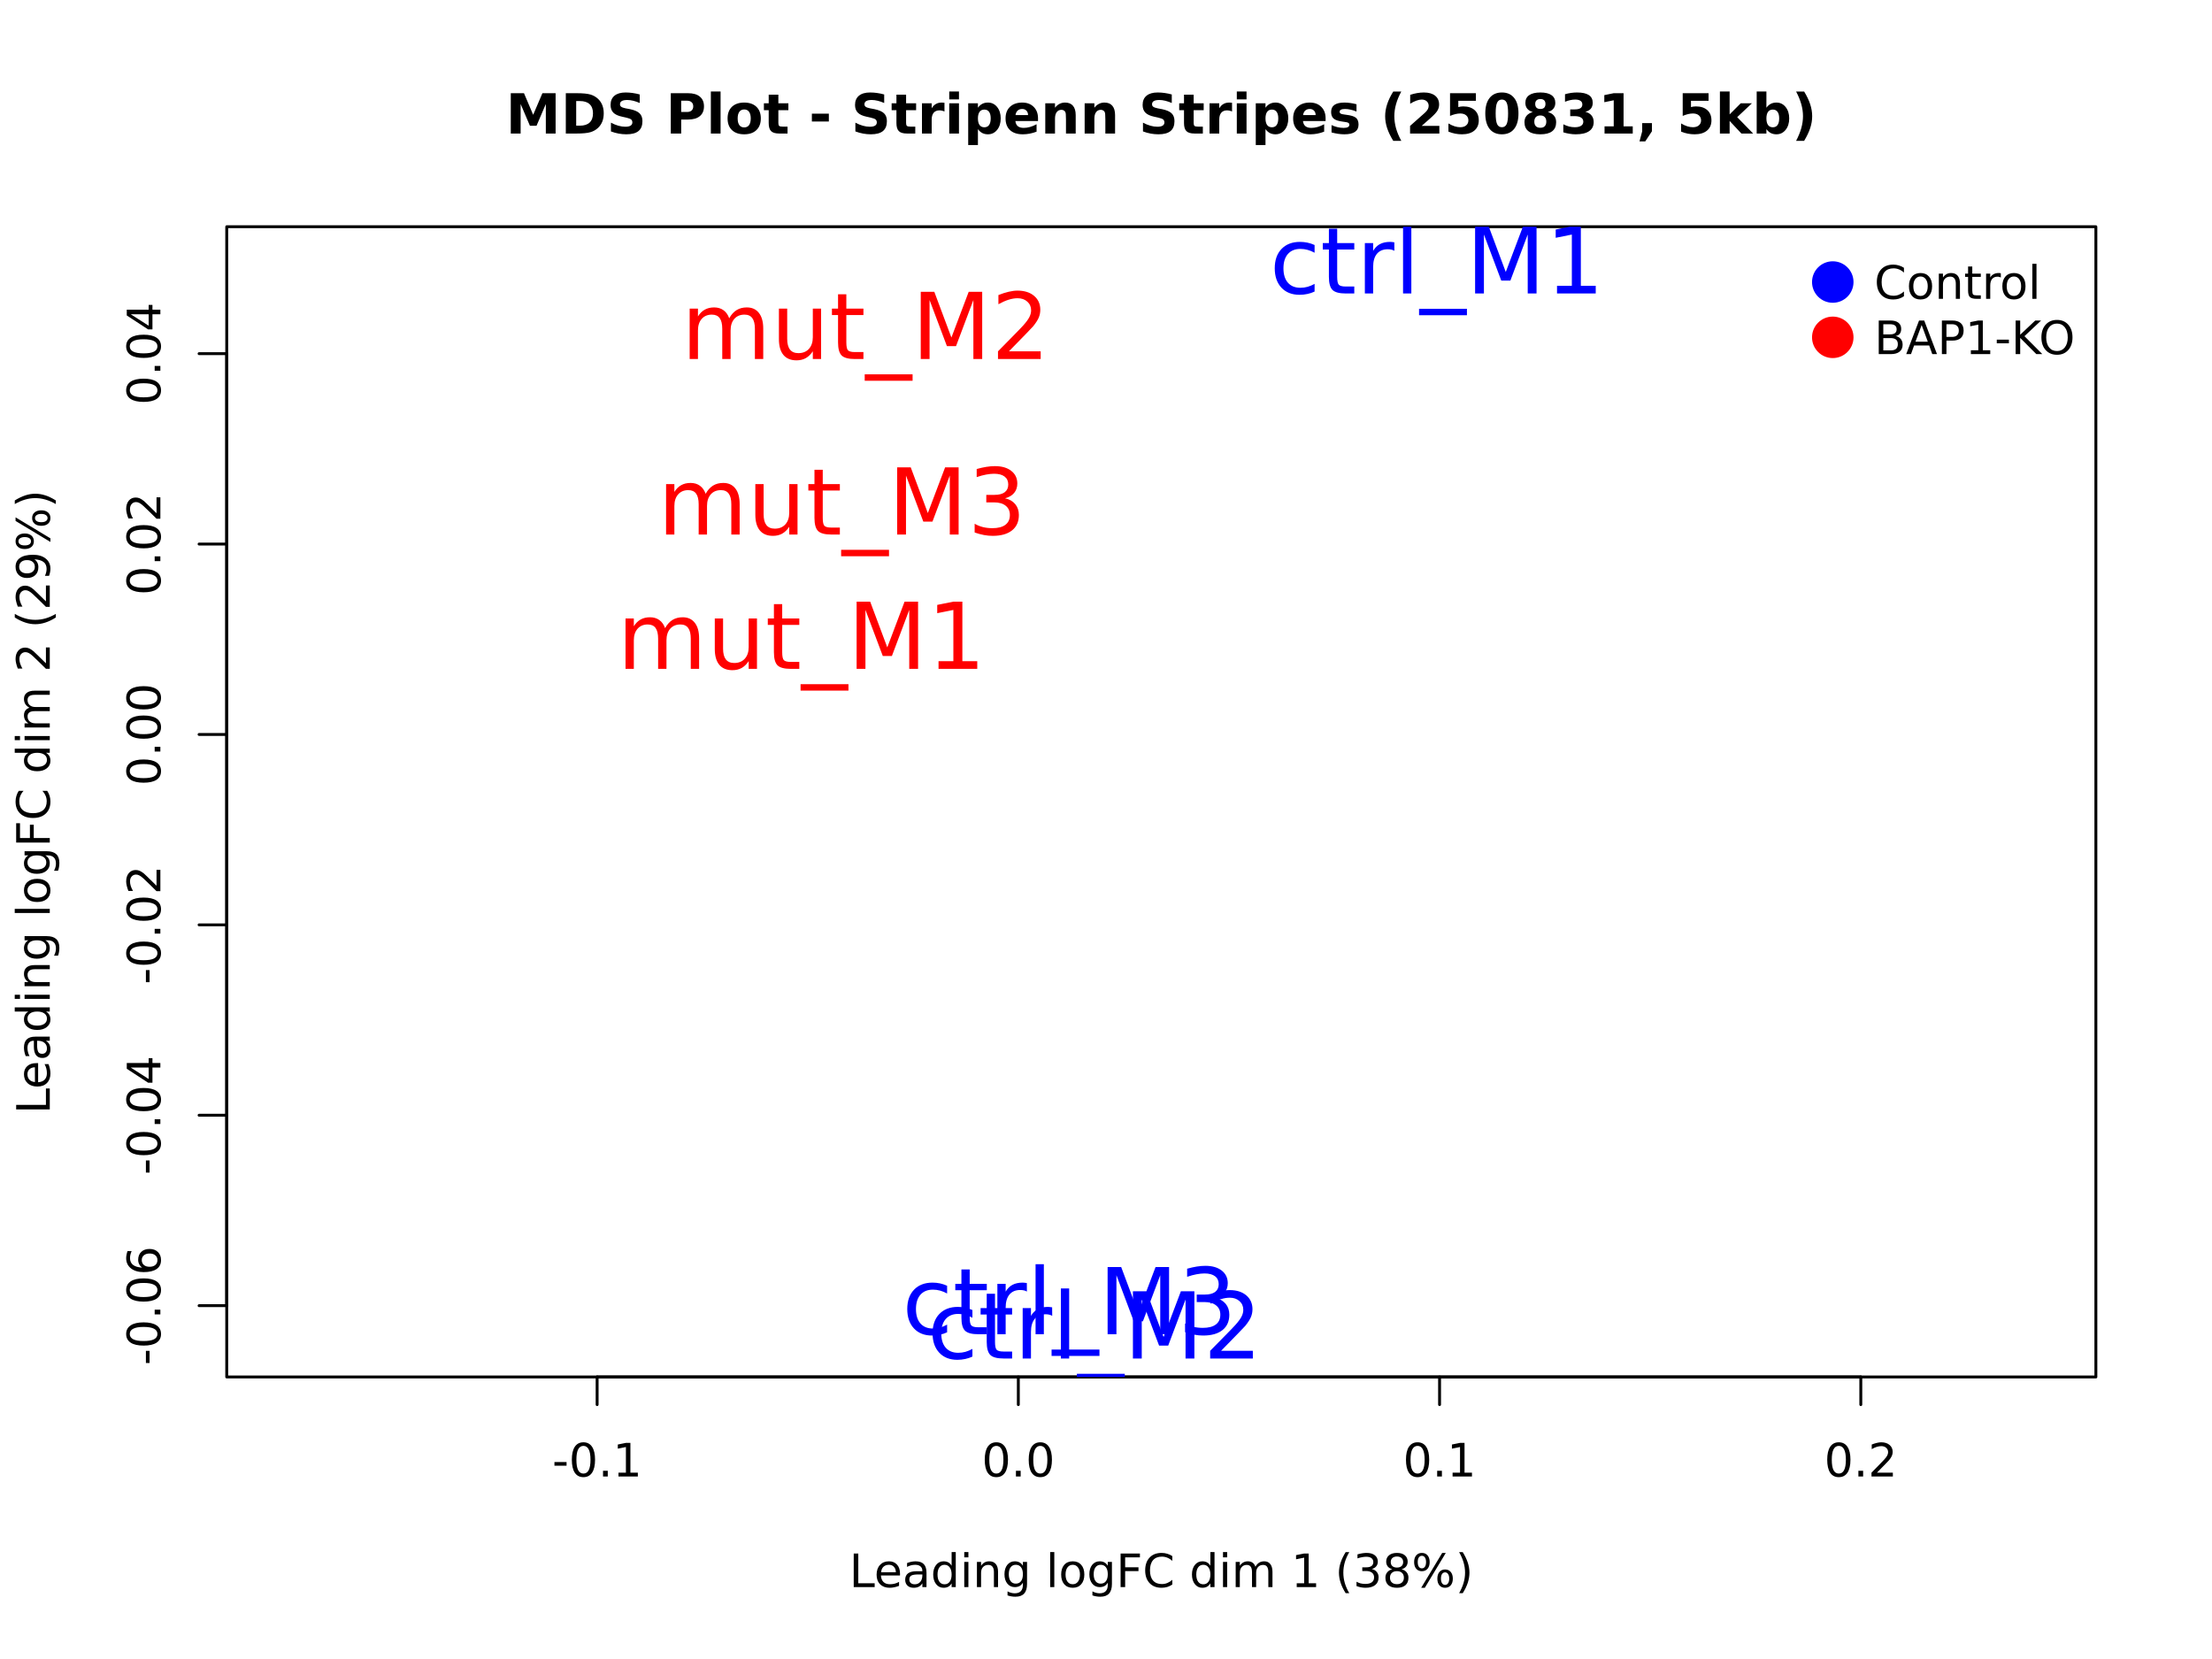
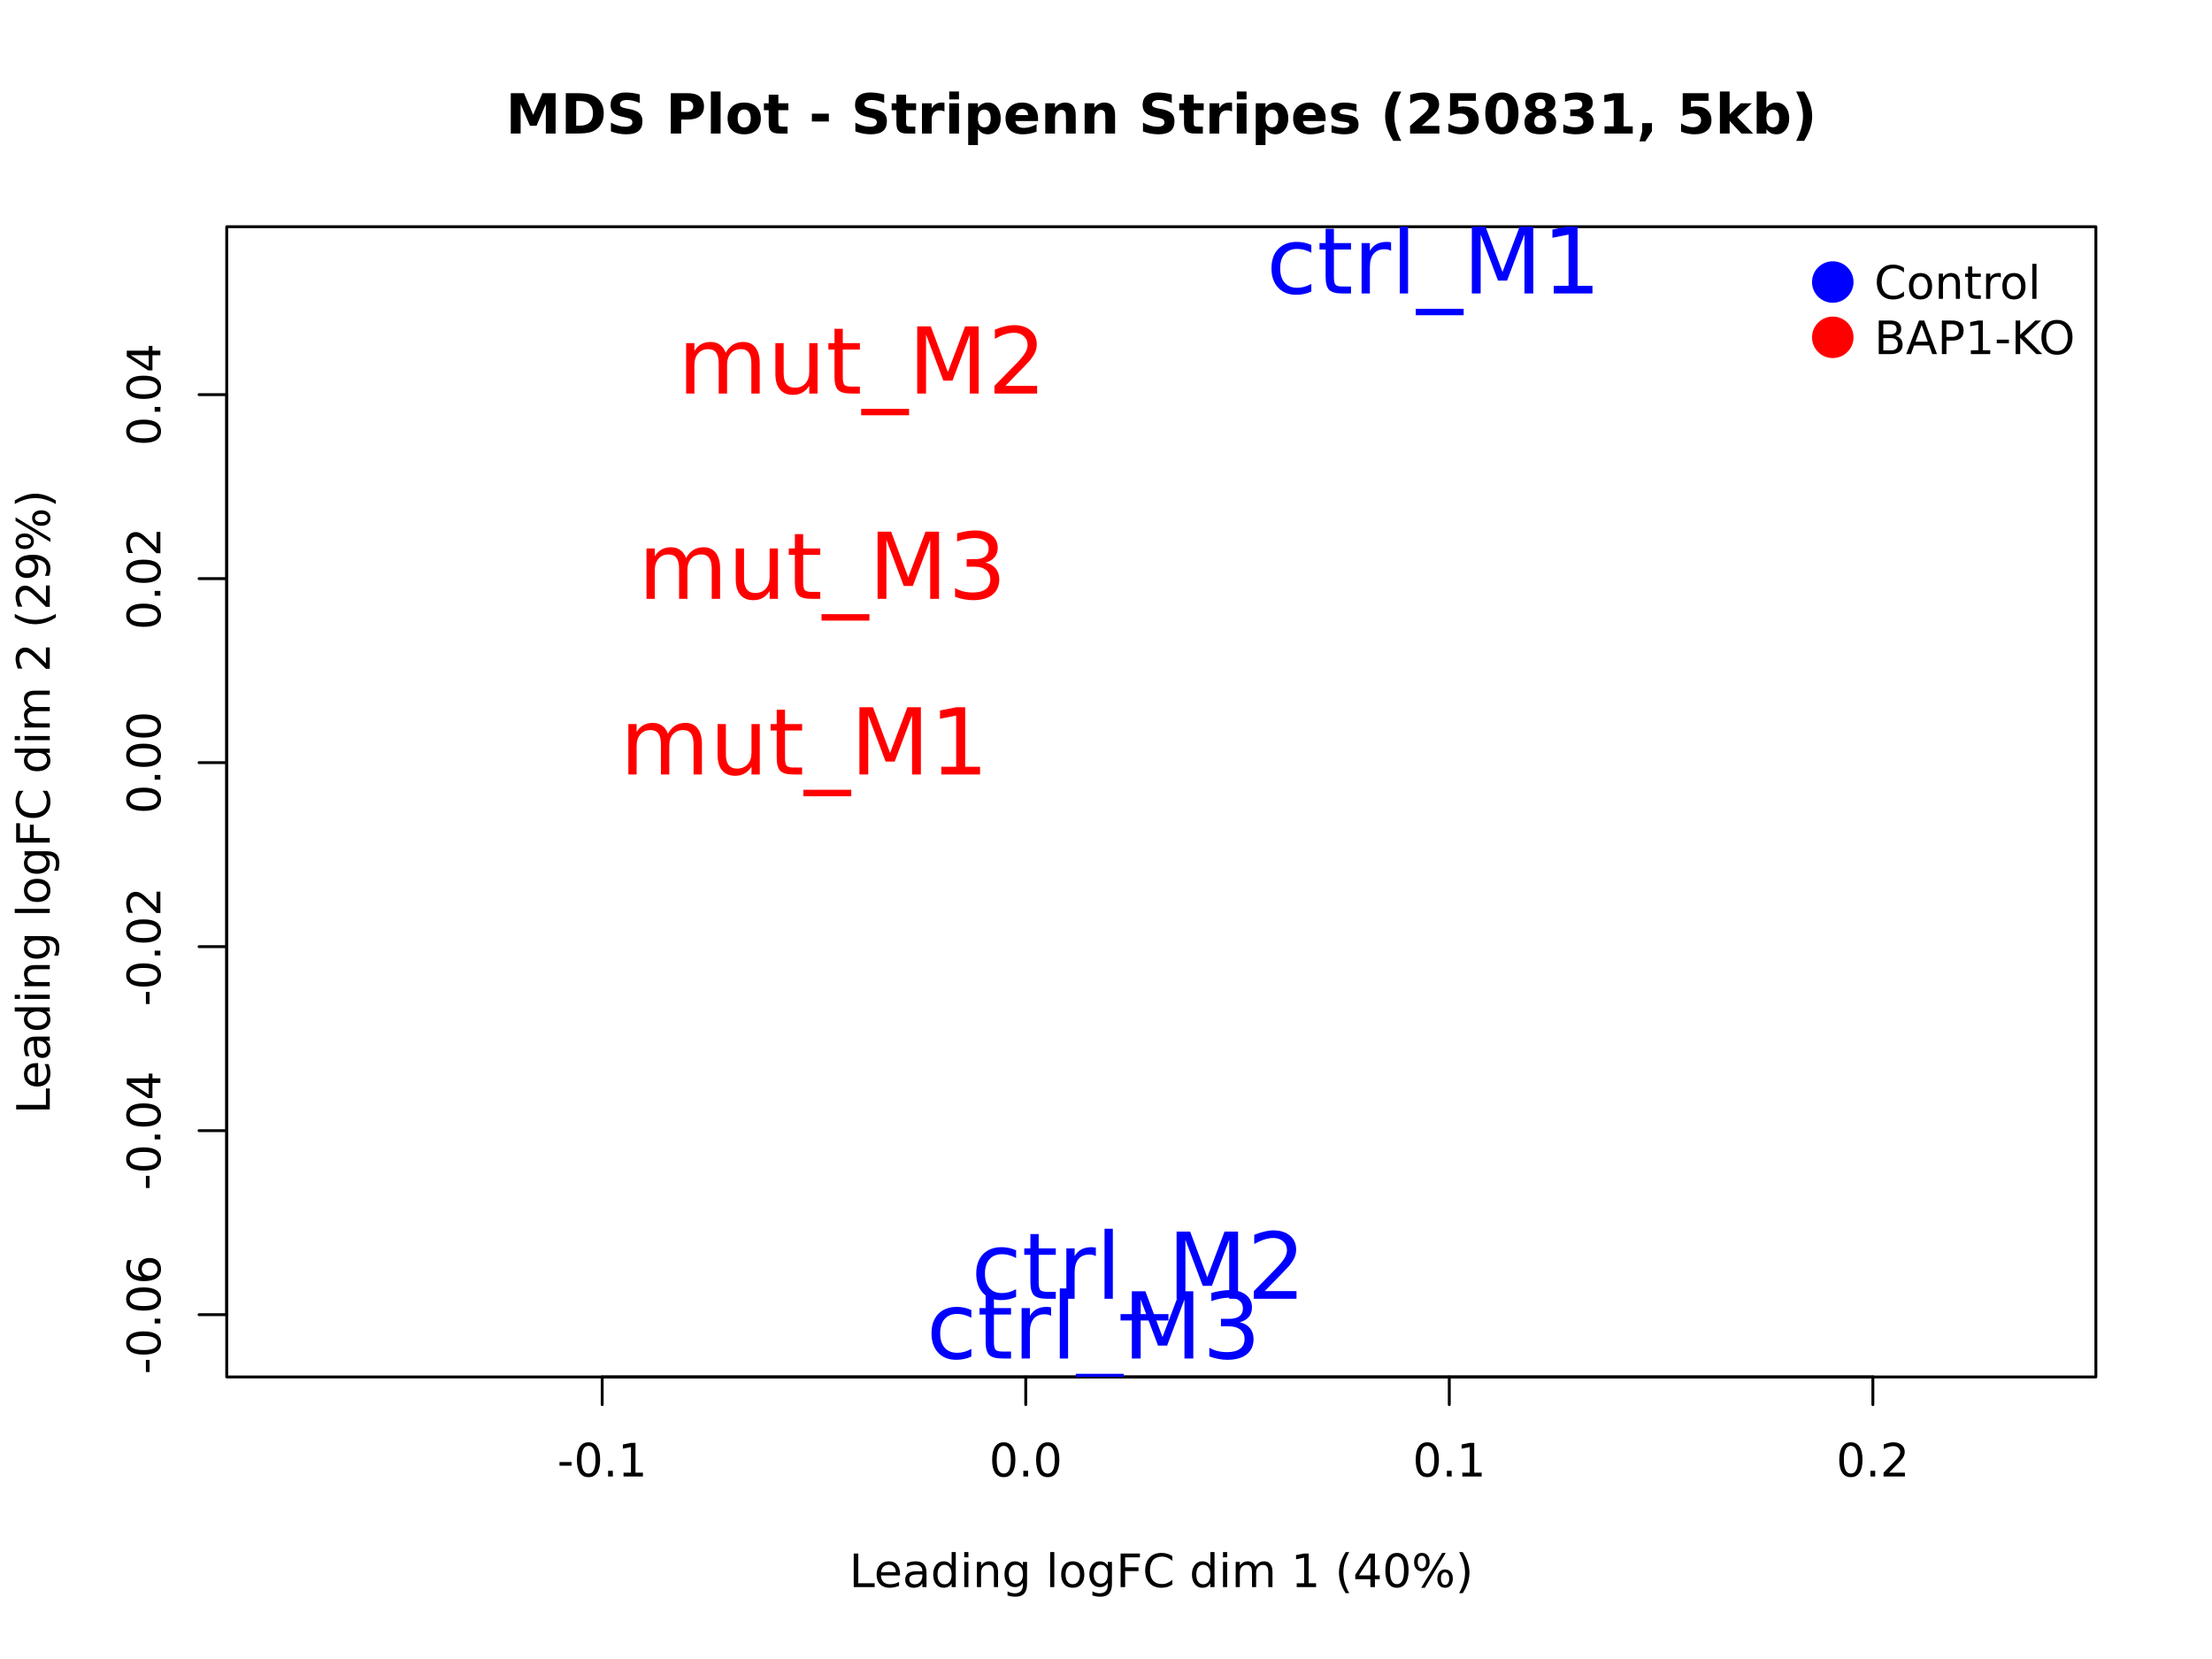
<svg xmlns="http://www.w3.org/2000/svg" width="576.00pt" height="432.00pt" viewBox="0 0 576.00 432.00">
  <g class="svglite">
    <defs>
      <style type="text/css">
    .svglite line, .svglite polyline, .svglite polygon, .svglite path, .svglite rect, .svglite circle {
      fill: none;
      stroke: #000000;
      stroke-linecap: round;
      stroke-linejoin: round;
      stroke-miterlimit: 10.00;
    }
    .svglite text {
      white-space: pre;
    }
    .svglite g.glyphgroup path {
      fill: inherit;
      stroke: none;
    }
  </style>
    </defs>
    <rect width="100%" height="100%" style="stroke: none; fill: #FFFFFF;" />
    <defs>
      <clipPath id="cpMC4wMHw1NzYuMDB8MC4wMHw0MzIuMDA=">
        <rect x="0.00" y="0.00" width="576.00" height="432.00" />
      </clipPath>
    </defs>
    <g clip-path="url(#cpMC4wMHw1NzYuMDB8MC4wMHw0MzIuMDA=)">
-       <line x1="155.49" y1="358.56" x2="484.55" y2="358.56" style="stroke-width: 0.75;" />
-       <line x1="155.49" y1="358.56" x2="155.49" y2="365.76" style="stroke-width: 0.75;" />
-       <line x1="265.17" y1="358.56" x2="265.17" y2="365.76" style="stroke-width: 0.75;" />
-       <line x1="374.86" y1="358.56" x2="374.86" y2="365.76" style="stroke-width: 0.75;" />
-       <line x1="484.55" y1="358.56" x2="484.55" y2="365.76" style="stroke-width: 0.75;" />
-       <text x="155.49" y="384.48" text-anchor="middle" style="font-size: 12.00px; font-family: &quot;DejaVu Sans&quot;;" textLength="23.42px" lengthAdjust="spacingAndGlyphs">-0.1</text>
-       <text x="265.17" y="384.48" text-anchor="middle" style="font-size: 12.00px; font-family: &quot;DejaVu Sans&quot;;" textLength="19.09px" lengthAdjust="spacingAndGlyphs">0.0</text>
-       <text x="374.86" y="384.48" text-anchor="middle" style="font-size: 12.00px; font-family: &quot;DejaVu Sans&quot;;" textLength="19.09px" lengthAdjust="spacingAndGlyphs">0.1</text>
-       <text x="484.55" y="384.48" text-anchor="middle" style="font-size: 12.00px; font-family: &quot;DejaVu Sans&quot;;" textLength="19.09px" lengthAdjust="spacingAndGlyphs">0.2</text>
-       <line x1="59.04" y1="339.99" x2="59.04" y2="92.09" style="stroke-width: 0.75;" />
-       <line x1="59.04" y1="339.99" x2="51.84" y2="339.99" style="stroke-width: 0.75;" />
-       <line x1="59.04" y1="290.41" x2="51.84" y2="290.41" style="stroke-width: 0.75;" />
-       <line x1="59.04" y1="240.83" x2="51.84" y2="240.83" style="stroke-width: 0.75;" />
-       <line x1="59.04" y1="191.25" x2="51.84" y2="191.25" style="stroke-width: 0.75;" />
-       <line x1="59.04" y1="141.67" x2="51.84" y2="141.67" style="stroke-width: 0.75;" />
-       <line x1="59.04" y1="92.09" x2="51.84" y2="92.09" style="stroke-width: 0.75;" />
-       <text transform="translate(41.76,339.99) rotate(-90)" text-anchor="middle" style="font-size: 12.00px; font-family: &quot;DejaVu Sans&quot;;" textLength="31.06px" lengthAdjust="spacingAndGlyphs">-0.06</text>
-       <text transform="translate(41.76,290.41) rotate(-90)" text-anchor="middle" style="font-size: 12.00px; font-family: &quot;DejaVu Sans&quot;;" textLength="31.06px" lengthAdjust="spacingAndGlyphs">-0.04</text>
-       <text transform="translate(41.76,240.83) rotate(-90)" text-anchor="middle" style="font-size: 12.00px; font-family: &quot;DejaVu Sans&quot;;" textLength="31.06px" lengthAdjust="spacingAndGlyphs">-0.02</text>
-       <text transform="translate(41.76,191.25) rotate(-90)" text-anchor="middle" style="font-size: 12.00px; font-family: &quot;DejaVu Sans&quot;;" textLength="26.73px" lengthAdjust="spacingAndGlyphs">0.00</text>
-       <text transform="translate(41.76,141.67) rotate(-90)" text-anchor="middle" style="font-size: 12.00px; font-family: &quot;DejaVu Sans&quot;;" textLength="26.73px" lengthAdjust="spacingAndGlyphs">0.02</text>
-       <text transform="translate(41.76,92.09) rotate(-90)" text-anchor="middle" style="font-size: 12.00px; font-family: &quot;DejaVu Sans&quot;;" textLength="26.73px" lengthAdjust="spacingAndGlyphs">0.04</text>
+       <line x1="156.81" y1="358.56" x2="487.69" y2="358.56" style="stroke-width: 0.75;" />
+       <line x1="156.81" y1="358.56" x2="156.81" y2="365.76" style="stroke-width: 0.75;" />
+       <line x1="267.10" y1="358.56" x2="267.10" y2="365.76" style="stroke-width: 0.75;" />
+       <line x1="377.39" y1="358.56" x2="377.39" y2="365.76" style="stroke-width: 0.75;" />
+       <line x1="487.69" y1="358.56" x2="487.69" y2="365.76" style="stroke-width: 0.75;" />
+       <text x="156.81" y="384.48" text-anchor="middle" style="font-size: 12.00px; font-family: &quot;DejaVu Sans&quot;;" textLength="23.42px" lengthAdjust="spacingAndGlyphs">-0.1</text>
+       <text x="267.10" y="384.48" text-anchor="middle" style="font-size: 12.00px; font-family: &quot;DejaVu Sans&quot;;" textLength="19.09px" lengthAdjust="spacingAndGlyphs">0.0</text>
+       <text x="377.39" y="384.48" text-anchor="middle" style="font-size: 12.00px; font-family: &quot;DejaVu Sans&quot;;" textLength="19.09px" lengthAdjust="spacingAndGlyphs">0.1</text>
+       <text x="487.69" y="384.48" text-anchor="middle" style="font-size: 12.00px; font-family: &quot;DejaVu Sans&quot;;" textLength="19.09px" lengthAdjust="spacingAndGlyphs">0.2</text>
+       <line x1="59.04" y1="342.34" x2="59.04" y2="102.76" style="stroke-width: 0.75;" />
+       <line x1="59.04" y1="342.34" x2="51.84" y2="342.34" style="stroke-width: 0.75;" />
+       <line x1="59.04" y1="294.42" x2="51.84" y2="294.42" style="stroke-width: 0.75;" />
+       <line x1="59.04" y1="246.51" x2="51.84" y2="246.51" style="stroke-width: 0.75;" />
+       <line x1="59.04" y1="198.59" x2="51.84" y2="198.59" style="stroke-width: 0.75;" />
+       <line x1="59.04" y1="150.67" x2="51.84" y2="150.67" style="stroke-width: 0.75;" />
+       <line x1="59.04" y1="102.76" x2="51.84" y2="102.76" style="stroke-width: 0.75;" />
+       <text transform="translate(41.76,342.34) rotate(-90)" text-anchor="middle" style="font-size: 12.00px; font-family: &quot;DejaVu Sans&quot;;" textLength="31.06px" lengthAdjust="spacingAndGlyphs">-0.06</text>
+       <text transform="translate(41.76,294.42) rotate(-90)" text-anchor="middle" style="font-size: 12.00px; font-family: &quot;DejaVu Sans&quot;;" textLength="31.06px" lengthAdjust="spacingAndGlyphs">-0.04</text>
+       <text transform="translate(41.76,246.51) rotate(-90)" text-anchor="middle" style="font-size: 12.00px; font-family: &quot;DejaVu Sans&quot;;" textLength="31.06px" lengthAdjust="spacingAndGlyphs">-0.02</text>
+       <text transform="translate(41.76,198.59) rotate(-90)" text-anchor="middle" style="font-size: 12.00px; font-family: &quot;DejaVu Sans&quot;;" textLength="26.73px" lengthAdjust="spacingAndGlyphs">0.00</text>
+       <text transform="translate(41.76,150.67) rotate(-90)" text-anchor="middle" style="font-size: 12.00px; font-family: &quot;DejaVu Sans&quot;;" textLength="26.73px" lengthAdjust="spacingAndGlyphs">0.02</text>
+       <text transform="translate(41.76,102.76) rotate(-90)" text-anchor="middle" style="font-size: 12.00px; font-family: &quot;DejaVu Sans&quot;;" textLength="26.73px" lengthAdjust="spacingAndGlyphs">0.04</text>
      <polygon points="59.04,358.56 545.76,358.56 545.76,59.04 59.04,59.04 " style="stroke-width: 0.75;" />
      <text x="302.40" y="34.77" text-anchor="middle" style="font-size: 14.40px; font-weight: bold; font-family: &quot;DejaVu Sans&quot;;" textLength="341.28px" lengthAdjust="spacingAndGlyphs">MDS Plot - Stripenn Stripes (250831, 5kb)</text>
-       <text x="302.40" y="413.28" text-anchor="middle" style="font-size: 12.00px; font-family: &quot;DejaVu Sans&quot;;" textLength="162.59px" lengthAdjust="spacingAndGlyphs">Leading logFC dim 1 (38%)</text>
+       <text x="302.40" y="413.28" text-anchor="middle" style="font-size: 12.00px; font-family: &quot;DejaVu Sans&quot;;" textLength="162.59px" lengthAdjust="spacingAndGlyphs">Leading logFC dim 1 (40%)</text>
      <text transform="translate(12.96,208.80) rotate(-90)" text-anchor="middle" style="font-size: 12.00px; font-family: &quot;DejaVu Sans&quot;;" textLength="162.59px" lengthAdjust="spacingAndGlyphs">Leading logFC dim 2 (29%)</text>
    </g>
    <defs>
      <clipPath id="cpNTkuMDR8NTQ1Ljc2fDU5LjA0fDM1OC41Ng==">
        <rect x="59.04" y="59.04" width="486.72" height="299.52" />
      </clipPath>
    </defs>
    <g clip-path="url(#cpNTkuMDR8NTQ1Ljc2fDU5LjA0fDM1OC41Ng==)">
-       <text x="374.17" y="76.42" text-anchor="middle" style="font-size: 24.00px;fill: #0000FF; font-family: &quot;DejaVu Sans&quot;;" textLength="87.12px" lengthAdjust="spacingAndGlyphs">ctrl_M1</text>
-       <text x="285.07" y="353.75" text-anchor="middle" style="font-size: 24.00px;fill: #0000FF; font-family: &quot;DejaVu Sans&quot;;" textLength="87.12px" lengthAdjust="spacingAndGlyphs">ctrl_M2</text>
-       <text x="278.48" y="347.43" text-anchor="middle" style="font-size: 24.00px;fill: #0000FF; font-family: &quot;DejaVu Sans&quot;;" textLength="87.12px" lengthAdjust="spacingAndGlyphs">ctrl_M3</text>
-       <text x="208.69" y="174.17" text-anchor="middle" style="font-size: 24.00px;fill: #FF0000; font-family: &quot;DejaVu Sans&quot;;" textLength="95.97px" lengthAdjust="spacingAndGlyphs">mut_M1</text>
-       <text x="225.39" y="93.49" text-anchor="middle" style="font-size: 24.00px;fill: #FF0000; font-family: &quot;DejaVu Sans&quot;;" textLength="95.97px" lengthAdjust="spacingAndGlyphs">mut_M2</text>
-       <text x="219.25" y="139.19" text-anchor="middle" style="font-size: 24.00px;fill: #FF0000; font-family: &quot;DejaVu Sans&quot;;" textLength="95.97px" lengthAdjust="spacingAndGlyphs">mut_M3</text>
+       <text x="373.32" y="76.42" text-anchor="middle" style="font-size: 24.00px;fill: #0000FF; font-family: &quot;DejaVu Sans&quot;;" textLength="87.12px" lengthAdjust="spacingAndGlyphs">ctrl_M1</text>
+       <text x="296.44" y="338.20" text-anchor="middle" style="font-size: 24.00px;fill: #0000FF; font-family: &quot;DejaVu Sans&quot;;" textLength="87.12px" lengthAdjust="spacingAndGlyphs">ctrl_M2</text>
+       <text x="284.79" y="353.75" text-anchor="middle" style="font-size: 24.00px;fill: #0000FF; font-family: &quot;DejaVu Sans&quot;;" textLength="87.12px" lengthAdjust="spacingAndGlyphs">ctrl_M3</text>
+       <text x="209.42" y="201.67" text-anchor="middle" style="font-size: 24.00px;fill: #FF0000; font-family: &quot;DejaVu Sans&quot;;" textLength="95.97px" lengthAdjust="spacingAndGlyphs">mut_M1</text>
+       <text x="224.47" y="102.48" text-anchor="middle" style="font-size: 24.00px;fill: #FF0000; font-family: &quot;DejaVu Sans&quot;;" textLength="95.97px" lengthAdjust="spacingAndGlyphs">mut_M2</text>
+       <text x="214.15" y="155.94" text-anchor="middle" style="font-size: 24.00px;fill: #FF0000; font-family: &quot;DejaVu Sans&quot;;" textLength="95.97px" lengthAdjust="spacingAndGlyphs">mut_M3</text>
      <circle cx="477.25" cy="73.44" r="5.40" style="stroke-width: 0.75; stroke: none; fill: #0000FF;" />
      <circle cx="477.25" cy="87.84" r="5.40" style="stroke-width: 0.75; stroke: none; fill: #FF0000;" />
      <text x="488.05" y="77.81" style="font-size: 12.00px; font-family: &quot;DejaVu Sans&quot;;" textLength="43.38px" lengthAdjust="spacingAndGlyphs">Control</text>
      <text x="488.05" y="92.21" style="font-size: 12.00px; font-family: &quot;DejaVu Sans&quot;;" textLength="52.31px" lengthAdjust="spacingAndGlyphs">BAP1-KO</text>
    </g>
  </g>
</svg>
